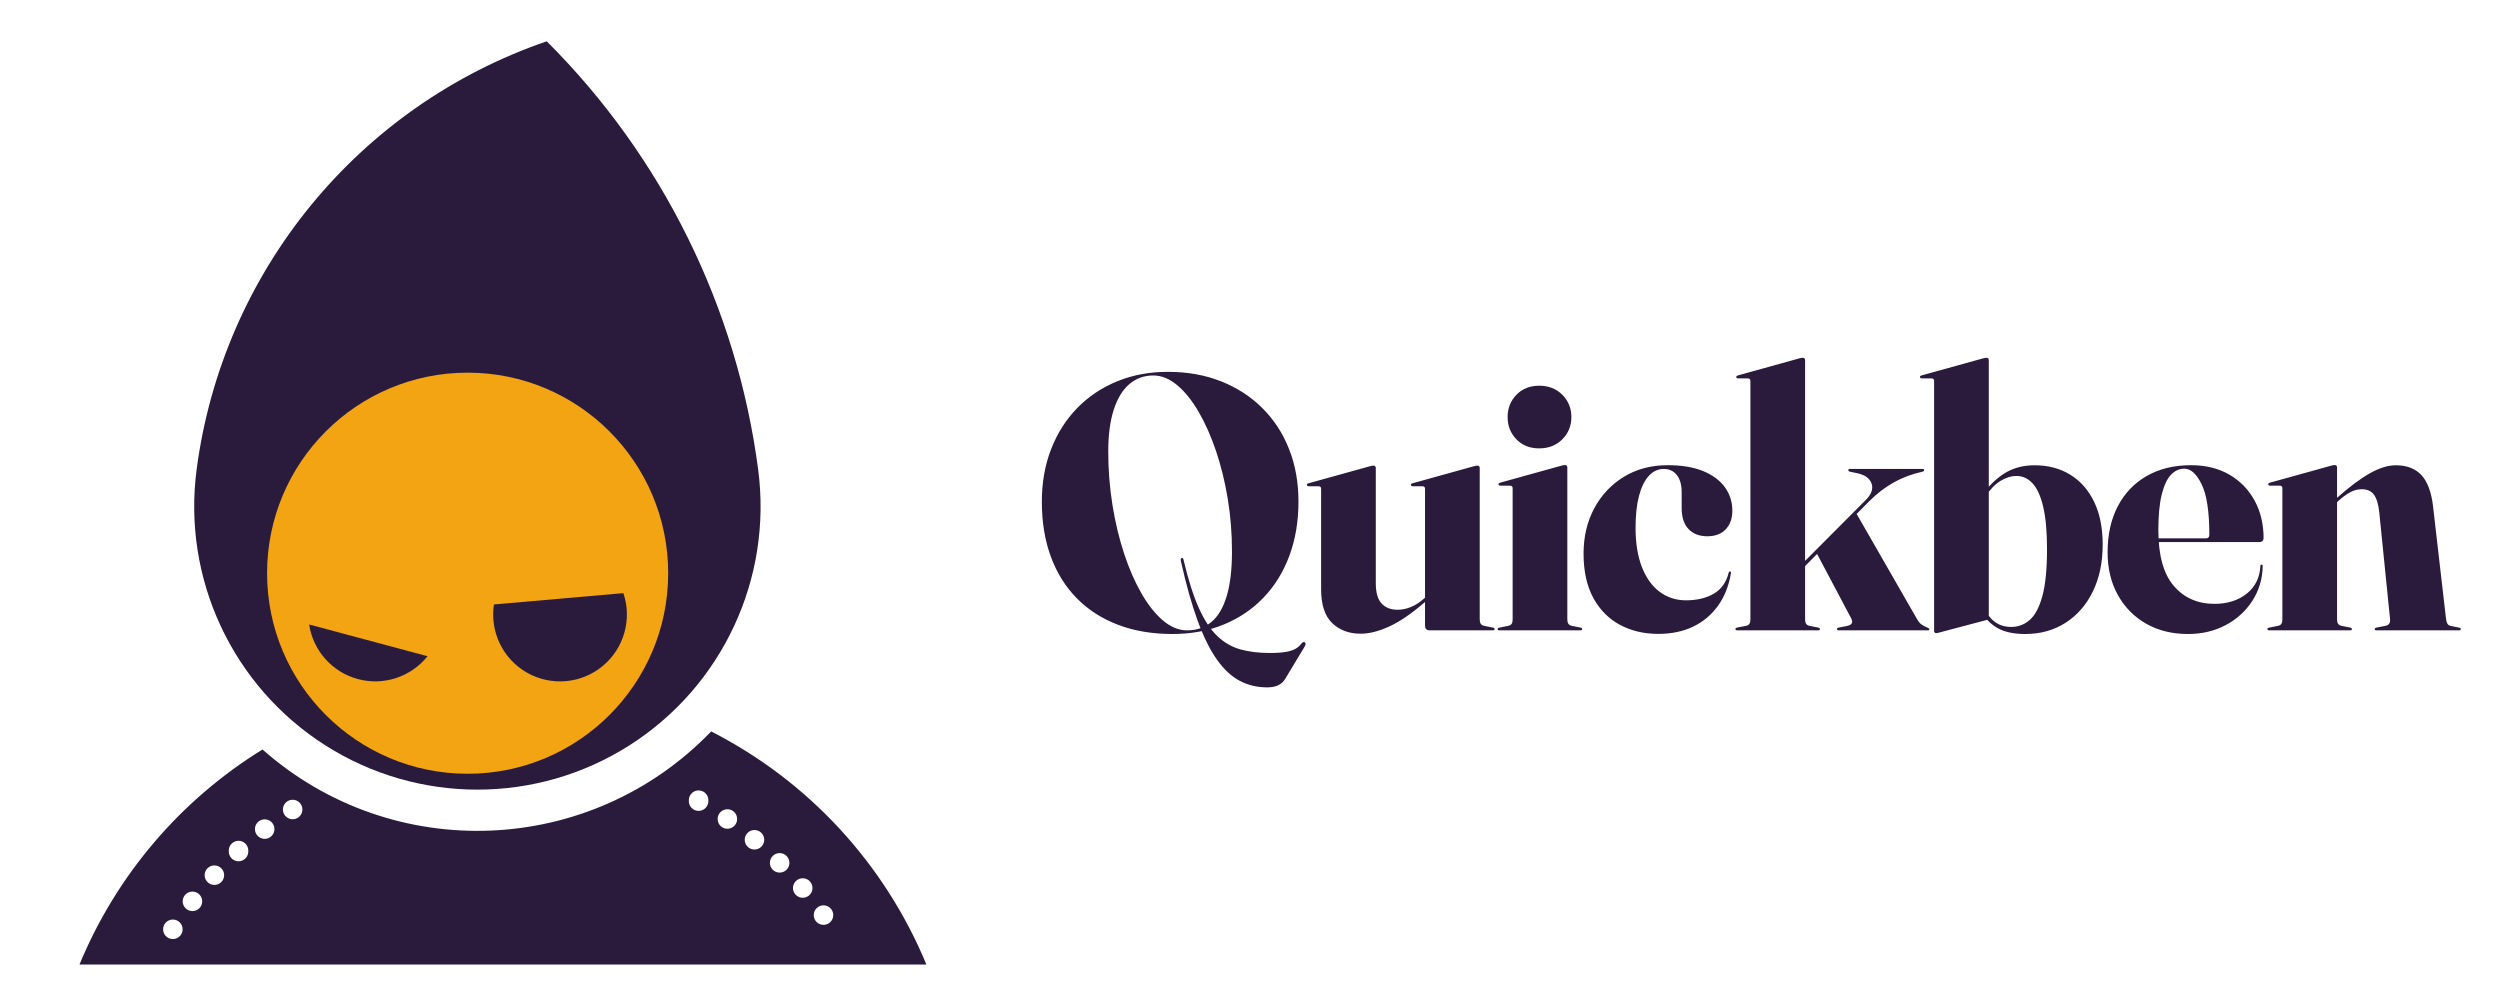
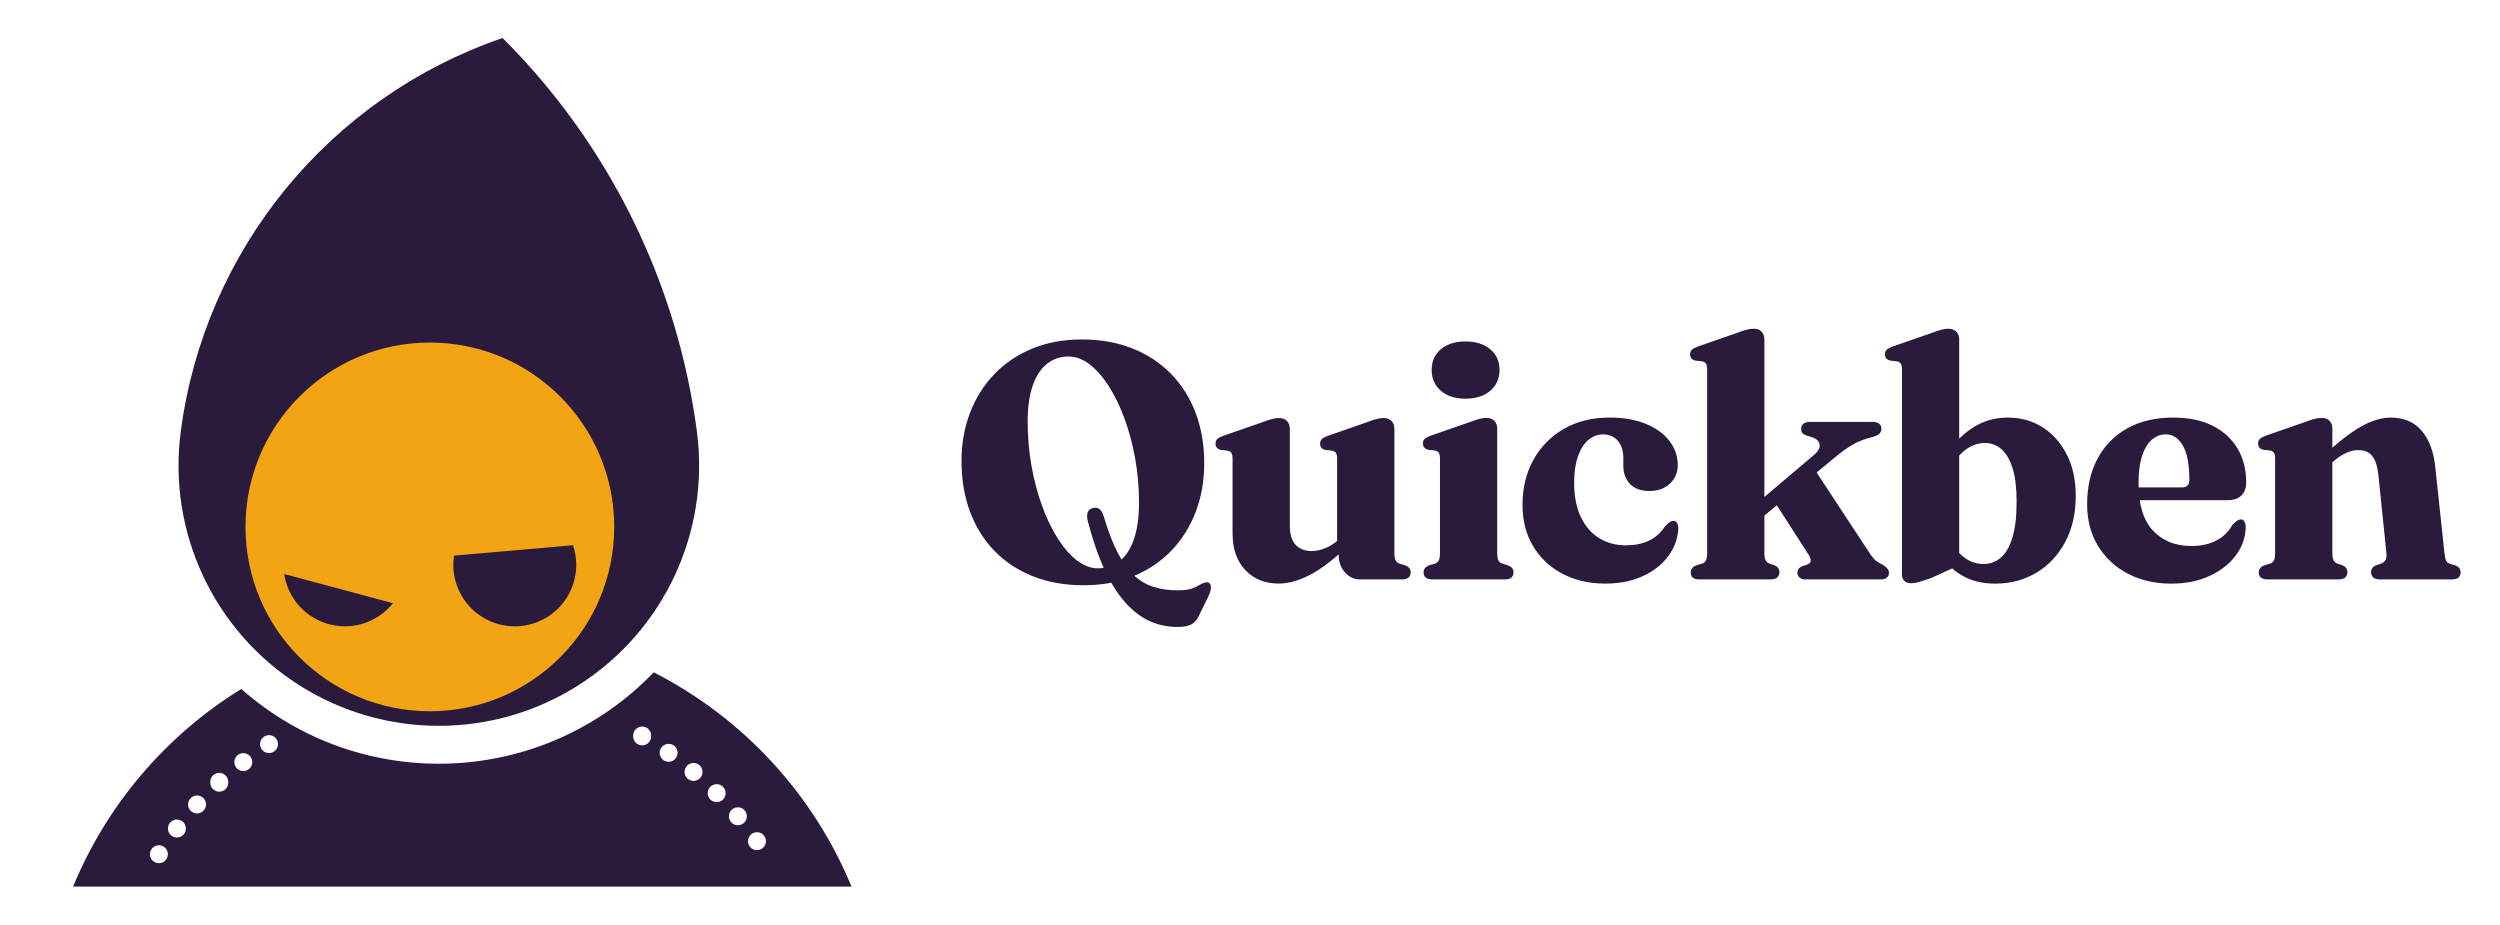
- <svg xmlns="http://www.w3.org/2000/svg" viewBox="-211.85 -224.7 1109.41 446.37" role="img" aria-label="Quickben">
+ <svg xmlns="http://www.w3.org/2000/svg" viewBox="-211.85 -224.7 1206.92 446.37" role="img" aria-label="Quickben">
  <style>.ink{fill:#2a1b3d}.face{fill:#f2a413}.eye{fill:#2a1b3d}@media (prefers-color-scheme:dark){.ink{fill:#f0e8da}.face{fill:#f5b02e}.eye{fill:#170f22}}</style>
  <path class="ink" fill-rule="evenodd" d="M-176.58 203.33 A203.33 203.33 0 0 1 -95.36 107.9 A144 144 0 0 0 103.74 99.88 A203.33 203.33 0 0 1 199.25 203.33 Z M-139.47 187.69 A4.33 4.33 0 1 1 -130.81 187.69 A4.33 4.33 0 1 1 -139.47 187.69 Z M93.84 130.6 A4.33 4.33 0 1 1 102.49 130.6 A4.33 4.33 0 1 1 93.84 130.6 Z M-130.78 175.28 A4.33 4.33 0 1 1 -122.12 175.28 A4.33 4.33 0 1 1 -130.78 175.28 Z M106.61 138.74 A4.33 4.33 0 1 1 115.27 138.74 A4.33 4.33 0 1 1 106.61 138.74 Z M-121.04 163.67 A4.33 4.33 0 1 1 -112.38 163.67 A4.33 4.33 0 1 1 -121.04 163.67 Z M118.63 147.96 A4.33 4.33 0 1 1 127.29 147.96 A4.33 4.33 0 1 1 118.63 147.96 Z M-110.32 152.96 A4.33 4.33 0 1 1 -101.67 152.96 A4.33 4.33 0 1 1 -110.32 152.96 Z M129.8 158.2 A4.33 4.33 0 1 1 138.46 158.2 A4.33 4.33 0 1 1 129.8 158.2 Z M-98.72 143.22 A4.33 4.33 0 1 1 -90.06 143.22 A4.33 4.33 0 1 1 -98.72 143.22 Z M140.04 169.37 A4.33 4.33 0 1 1 148.7 169.37 A4.33 4.33 0 1 1 140.04 169.37 Z M-86.31 134.53 A4.33 4.33 0 1 1 -77.65 134.53 A4.33 4.33 0 1 1 -86.31 134.53 Z M149.26 181.39 A4.33 4.33 0 1 1 157.92 181.39 A4.33 4.33 0 1 1 149.26 181.39 Z" />
  <path class="ink" d="M124.59 -16.4 A125.67 125.67 0 1 1 -124.59 -16.4 A233 233 0 0 1 30.77 -206.37 A329 329 0 0 1 124.59 -16.4 Z" />
  <path class="face" d="M-93.33 29.67 A89 89 0 1 1 84.67 29.67 A89 89 0 1 1 -93.33 29.67 Z" />
  <path class="eye" d="M-74.66 52.42 L-22.13 66.5 A29.67 29.67 0 0 1 -74.66 52.42 Z M7.34 43.54 L64.78 38.51 A29.67 29.67 0 1 1 7.34 43.54 Z" />
-   <path class="ink" transform="translate(247.25 55.03) scale(0.08079)" d="M732.4 -1420Q892.4 -1420 1023.7 -1368.2Q1155 -1316.4 1250.6 -1221.5Q1346.2 -1126.6 1397.9 -995.9Q1449.6 -865.2 1449.6 -707.6Q1449.6 -544.6 1399.9 -410.5Q1350.2 -276.4 1258.2 -180.3Q1166.2 -84.2 1039.2 -32.1Q912.2 20 757.6 20Q591 20 458.4 -30.6Q325.8 -81.2 232.2 -176.1Q138.6 -271 89.3 -405.2Q40 -539.4 40 -706.8Q40 -864.4 90.9 -995.3Q141.8 -1126.2 234.2 -1221Q326.6 -1315.8 453.7 -1367.9Q580.8 -1420 732.4 -1420ZM1084.4 -433.6Q1084.4 -581 1061.3 -721.9Q1038.2 -862.8 996.6 -985.6Q955 -1108.4 900.4 -1201.7Q845.8 -1295 782.5 -1347.5Q719.2 -1400 652.4 -1400Q576 -1400 520.3 -1352.2Q464.6 -1304.4 434.7 -1211.2Q404.8 -1118 404.8 -982.4Q404.8 -831.8 428 -688Q451.2 -544.2 492.4 -419.9Q533.6 -295.6 588.3 -201.1Q643 -106.6 706.5 -53.3Q770 -0 837.6 -0Q917 -0 972.1 -46.6Q1027.2 -93.2 1055.8 -189.3Q1084.4 -285.4 1084.4 -433.6ZM803.2 -383Q802.2 -389 803.8 -393Q805.4 -397 808.8 -398Q812.4 -399 815.2 -395.2Q818 -391.4 819 -384.6Q857.2 -223.4 902.3 -123Q947.4 -22.6 1003.5 31Q1059.6 84.6 1130.1 104.4Q1200.6 124.2 1290.4 124.2Q1347.6 124.2 1381.5 118.2Q1415.4 112.2 1434.6 100.6Q1453.8 89 1464.8 74Q1469.6 66.8 1474.9 65Q1480.2 63.2 1484.4 65.8Q1488.8 68.4 1488.7 74.5Q1488.6 80.6 1482.6 90.8L1374.8 269.4Q1362.4 289.8 1338.2 301.5Q1314 313.2 1278 313.2Q1195.6 313.2 1127.3 277.3Q1059 241.4 1001.6 160.5Q944.2 79.6 895.4 -54.2Q846.6 -188 803.2 -383Z M2144.8 -25.6L2144.8 -165.2L2144.8 -171.4L2144.8 -777.2Q2144.8 -784.2 2141.3 -787.9Q2137.8 -791.6 2129.6 -791.6L2077.6 -791.6Q2071.8 -791.6 2069.5 -793.9Q2067.2 -796.2 2067.2 -799.6Q2067.2 -803.4 2069.9 -805.2Q2072.6 -807 2076.4 -808L2409.2 -900.4Q2419 -903.2 2423.4 -904Q2427.8 -904.8 2432.8 -904.8Q2439 -904.8 2442.1 -901.1Q2445.2 -897.4 2445.2 -892L2445.2 -59.6Q2445.2 -45 2450.8 -36.3Q2456.4 -27.6 2469.2 -24.8L2515.6 -15.6Q2522.2 -14.8 2524.5 -12.5Q2526.8 -10.2 2526.8 -7.2Q2526.8 -3.8 2524.5 -1.9Q2522.2 -0 2517.6 -0L2170 -0Q2157.6 -0 2151.2 -6.7Q2144.8 -13.4 2144.8 -25.6ZM1574 -226L1574 -777.2Q1574 -784.2 1570.4 -787.9Q1566.8 -791.6 1558.4 -791.6L1506.4 -791.6Q1500.6 -791.6 1498.3 -793.9Q1496 -796.2 1496 -799.6Q1496 -803.4 1498.7 -805.2Q1501.4 -807 1505.2 -808L1838.4 -900.4Q1849 -903.2 1853 -904Q1857 -904.8 1862 -904.8Q1868.2 -904.8 1871.3 -901.1Q1874.4 -897.4 1874.4 -892L1874.4 -257.2Q1874.4 -182.6 1905.9 -147.9Q1937.4 -113.2 1994.4 -113.2Q2030.4 -113.2 2067.3 -128.2Q2104.2 -143.2 2138 -173.6L2174.4 -205.6L2186.4 -192.8L2148.4 -159.2Q2040.6 -64.6 1952.1 -23.1Q1863.6 18.4 1791.2 18.4Q1695.6 18.4 1634.8 -39.9Q1574 -98.2 1574 -226Z M2926.4 -895.2L2926.4 -59.6Q2926.4 -45 2932 -36.3Q2937.6 -27.6 2950.4 -24.8L2996.8 -15.6Q3003.4 -14.8 3005.7 -12.5Q3008 -10.2 3008 -7.2Q3008 -3.8 3005.7 -1.9Q3003.4 -0 2998.8 -0L2552.4 -0Q2549 -0 2546.3 -1.9Q2543.6 -3.8 2543.6 -7.2Q2543.6 -9.8 2545.9 -12Q2548.2 -14.2 2554.4 -15.2L2602 -24.8Q2615.6 -27.6 2620.8 -36.3Q2626 -45 2626 -59.2L2626 -780.4Q2626 -787.4 2622.5 -791.1Q2619 -794.8 2610.8 -794.8L2558.8 -794.8Q2553 -794.8 2550.7 -797.1Q2548.4 -799.4 2548.4 -802.8Q2548.4 -806.6 2551.1 -808.4Q2553.8 -810.2 2557.6 -811.2L2890.4 -903.6Q2901 -906.4 2905 -907.2Q2909 -908 2914 -908Q2920.2 -908 2923.3 -904.3Q2926.4 -900.6 2926.4 -895.2ZM2771.8 -999.6Q2694.8 -999.6 2646.6 -1049.5Q2598.4 -1099.4 2598.4 -1171.6Q2598.4 -1244 2646.8 -1293.9Q2695.2 -1343.8 2771.8 -1343.8Q2849.6 -1343.8 2899.1 -1293.8Q2948.6 -1243.8 2948.6 -1171.6Q2948.6 -1099.4 2899 -1049.5Q2849.4 -999.6 2771.8 -999.6Z M3832.8 -657.4Q3832.8 -593.4 3796.5 -555.1Q3760.2 -516.8 3695.4 -516.8Q3629.6 -516.8 3592 -556.6Q3554.4 -596.4 3554.4 -672L3554.4 -758.4Q3554.4 -819.8 3527.8 -853.2Q3501.2 -886.6 3456 -886.6Q3408.8 -886.6 3373.7 -848.2Q3338.6 -809.8 3319.9 -737.8Q3301.2 -665.8 3301.2 -564.8Q3301.2 -435 3336.8 -345.7Q3372.4 -256.4 3434.9 -210.7Q3497.4 -165 3578 -165Q3668.2 -165 3730.6 -201.2Q3793 -237.4 3812.6 -316.4Q3813.6 -320.8 3815.8 -322.6Q3818 -324.4 3820.6 -323.6Q3823.4 -322.8 3824.7 -320.1Q3826 -317.4 3825 -313Q3806.8 -207.8 3753.1 -133.7Q3699.4 -59.6 3616.5 -20.1Q3533.6 19.4 3426.2 19.4Q3308.2 19.4 3215.4 -30.3Q3122.6 -80 3069.1 -178.2Q3015.6 -276.4 3015.6 -421.2Q3015.6 -561.8 3074.7 -671.2Q3133.8 -780.6 3237.8 -843.9Q3341.8 -907.2 3477.4 -907.2Q3594.6 -907.2 3673.4 -874.4Q3752.2 -841.6 3792.5 -785.2Q3832.8 -728.8 3832.8 -657.4Z M3858.4 -0Q3855 -0 3852.3 -1.9Q3849.6 -3.8 3849.6 -7.2Q3849.6 -10 3852.3 -12.5Q3855 -15 3862 -16L3908 -24.8Q3921.6 -27.6 3926.8 -36.3Q3932 -45 3932 -59.2L3932 -1369.6Q3932 -1376.6 3928.5 -1380.3Q3925 -1384 3916.8 -1384L3864.8 -1384Q3859 -1384 3856.7 -1386.3Q3854.4 -1388.6 3854.4 -1392Q3854.4 -1395.8 3857.1 -1397.6Q3859.8 -1399.4 3863.6 -1400.4L4196.4 -1492.8Q4207 -1495.6 4211 -1496.4Q4215 -1497.2 4220 -1497.2Q4226.2 -1497.2 4229.3 -1493.5Q4232.4 -1489.8 4232.4 -1484.4L4232.4 -59.6Q4232.4 -45 4238 -36.3Q4243.6 -27.6 4256.4 -24.8L4302.8 -15.6Q4314 -13.2 4314 -7.2Q4314 -0 4304.8 -0L3858.4 -0ZM4187.6 -336.6L4563.6 -714Q4612.8 -762.6 4597.7 -806Q4582.6 -849.4 4519.4 -863L4480.8 -871Q4474.4 -872.8 4472 -875Q4469.6 -877.2 4469.6 -879.4Q4469.6 -883.8 4472.4 -885.3Q4475.2 -886.8 4479.2 -886.8L4876.4 -886.8Q4881.6 -886.8 4884 -885.3Q4886.4 -883.8 4886.4 -879.4Q4886.4 -876.4 4883.8 -874.5Q4881.2 -872.6 4874 -870.8Q4790.6 -852.4 4718.9 -812.3Q4647.2 -772.2 4583 -707.6L4201.2 -321.6L4187.6 -336.6ZM4510.2 -648.8L4847 -62.4Q4858.8 -41.6 4871.6 -32.3Q4884.4 -23 4903.4 -15.6Q4911 -12.2 4912.9 -10.3Q4914.8 -8.4 4914.8 -5.6Q4914.8 -3 4912.6 -1.5Q4910.4 -0 4905.8 -0L4416.6 -0Q4413 -0 4410.3 -1.8Q4407.6 -3.6 4407.6 -7.2Q4407.6 -10 4410.2 -12.4Q4412.8 -14.8 4419.2 -15.6L4460 -23.6Q4482.8 -28 4488.7 -38.5Q4494.6 -49 4484.8 -67.4L4294.2 -427.4L4510.2 -648.8Z M5241.4 -1484.4L5241.4 -60L4973.4 10.8Q4968.4 12.2 4963 13.7Q4957.6 15.2 4953 15.2Q4948 15.2 4944.5 12.1Q4941 9 4941 4.4L4941 -1369.6Q4941 -1376.6 4937.5 -1380.3Q4934 -1384 4925.8 -1384L4873.8 -1384Q4868 -1384 4865.7 -1386.3Q4863.4 -1388.6 4863.4 -1392Q4863.4 -1395.8 4866.1 -1397.6Q4868.8 -1399.4 4872.6 -1400.4L5205.4 -1492.8Q5216 -1495.6 5220 -1496.4Q5224 -1497.2 5229 -1497.2Q5235.2 -1497.2 5238.3 -1493.5Q5241.4 -1489.8 5241.4 -1484.4ZM5222.2 -734.8L5208.6 -750Q5273.2 -832.6 5339.9 -869.7Q5406.6 -906.8 5492.6 -906.8Q5604.6 -906.8 5689 -854.9Q5773.4 -803 5820.2 -705.7Q5867 -608.4 5867 -471.6Q5867 -323.8 5812.7 -213Q5758.4 -102.2 5662.4 -41.1Q5566.4 20 5441.8 20Q5346.6 20 5289 -12.8Q5231.4 -45.6 5195.8 -110L5218.2 -120.4Q5240 -71.2 5276.8 -45Q5313.6 -18.8 5365.4 -18.8Q5421.8 -18.8 5466.1 -57.1Q5510.4 -95.4 5535.8 -188.8Q5561.2 -282.2 5561.2 -445.6Q5561.2 -591.4 5540.1 -679.6Q5519 -767.8 5481.5 -807.9Q5444 -848 5393.8 -848Q5349.6 -848 5305.3 -820.7Q5261 -793.4 5222.2 -734.8Z M6750.8 -506.4Q6750.8 -497.2 6744.8 -491Q6738.8 -484.8 6725.6 -484.8L6102.8 -484.8L6102.8 -505.6L6435.6 -505.6Q6452.8 -505.6 6452.8 -526Q6452.8 -715.4 6410.8 -801.7Q6368.8 -888 6315.6 -888Q6274 -888 6242 -854.5Q6210 -821 6191.4 -746.4Q6172.8 -671.8 6172.8 -549.6Q6172.8 -343 6257.5 -244.3Q6342.2 -145.6 6481 -145.6Q6588.2 -145.6 6658.5 -202Q6728.8 -258.4 6733.2 -353.8Q6733.4 -358.4 6735.6 -359.9Q6737.8 -361.4 6738.8 -361.4Q6741.6 -361.4 6743.9 -359.5Q6746.2 -357.6 6746 -351.8Q6743.2 -245.6 6688.7 -161.5Q6634.2 -77.4 6542.4 -28.7Q6450.6 20 6335.4 20Q6205.6 20 6106.2 -36.4Q6006.8 -92.8 5950.4 -194.1Q5894 -295.4 5894 -428.8Q5894 -574.8 5950.3 -682.2Q6006.6 -789.6 6109.7 -848.4Q6212.8 -907.2 6352 -907.2Q6474.2 -907.2 6563.6 -854.9Q6653 -802.6 6701.9 -712Q6750.8 -621.4 6750.8 -506.4Z M7154.4 -895.2L7154.4 -59.6Q7154.4 -45 7160 -36.3Q7165.6 -27.6 7178.4 -24.8L7224.8 -15.6Q7236 -13.2 7236 -7.2Q7236 -0 7226.8 -0L6780.4 -0Q6777 -0 6774.3 -1.9Q6771.6 -3.8 6771.6 -7.2Q6771.6 -9.8 6773.9 -12Q6776.2 -14.2 6782.4 -15.2L6830 -24.8Q6843.6 -27.6 6848.8 -36.3Q6854 -45 6854 -59.2L6854 -780.4Q6854 -787.4 6850.5 -791.1Q6847 -794.8 6838.8 -794.8L6786.8 -794.8Q6781 -794.8 6778.7 -797.1Q6776.4 -799.4 6776.4 -802.8Q6776.4 -806.6 6779.1 -808.4Q6781.8 -810.2 6785.6 -811.2L7118.4 -903.6Q7129 -906.4 7133 -907.2Q7137 -908 7142 -908Q7148.2 -908 7151.3 -904.3Q7154.4 -900.6 7154.4 -895.2ZM7129.6 -682.8L7117.6 -695.6L7155.6 -729.2Q7257.4 -819.4 7335.2 -863.1Q7413 -906.8 7477.2 -906.8Q7567.4 -906.8 7617.6 -852.9Q7667.8 -799 7681.6 -681.6L7753 -62.4Q7755 -46.4 7760.5 -36.6Q7766 -26.8 7780.2 -24L7823.4 -15.2Q7829.6 -14.4 7831.9 -12.2Q7834.2 -10 7834.2 -7.2Q7834.2 -3.8 7831.9 -1.9Q7829.6 -0 7825 -0L7370.6 -0Q7361 -0 7361 -7.2Q7361 -12.8 7372.6 -15.6L7419.8 -24.8Q7435 -27.6 7441.2 -37.4Q7447.4 -47.2 7445.4 -62.4L7386 -650.4Q7378.8 -715.4 7356.9 -745.3Q7335 -775.2 7289.2 -775.2Q7258.2 -775.2 7228.4 -759.6Q7198.6 -744 7166 -714.8L7129.6 -682.8Z" />
+   <path class="ink" transform="translate(247.25 55.03) scale(0.08079)" d="M781.8 -1434Q948.9 -1434 1083.7 -1380.6Q1218.5 -1327.1 1314.6 -1228.8Q1410.8 -1130.5 1462.1 -995Q1513.4 -859.4 1513.4 -694.3Q1513.4 -537.8 1462.8 -404.6Q1412.2 -271.3 1317.8 -172.8Q1223.3 -74.3 1090.6 -19.7Q957.8 34.8 793.6 34.8Q625.7 34.8 490.8 -18.4Q356 -71.6 260.4 -169.9Q164.8 -268.2 113.9 -404.6Q63 -541 63 -708.1Q63 -863.5 113.9 -995.9Q164.7 -1128.4 259.1 -1226.7Q353.4 -1325 486 -1379.5Q618.5 -1434 781.8 -1434ZM1123.6 -458.5Q1123.6 -594.7 1100.5 -723.1Q1077.4 -851.4 1036.6 -961.8Q995.9 -1072.3 942.6 -1155.4Q889.2 -1238.5 828.2 -1285.3Q767.2 -1332.1 703.4 -1332.1Q627 -1332.1 572 -1287Q517 -1241.9 487.6 -1155.5Q458.2 -1069.1 458.2 -944Q458.2 -807.6 481.2 -678.6Q504.2 -549.6 544.8 -438.4Q585.4 -327.3 638.7 -243.9Q691.9 -160.4 752.9 -113.4Q813.9 -66.5 877.7 -66.5Q955.7 -66.5 1010.4 -111.4Q1065.1 -156.3 1094.3 -243.8Q1123.6 -331.3 1123.6 -458.5ZM817.2 -350Q810.1 -377.8 816.3 -398.7Q822.4 -419.6 847 -426.1Q873.2 -433.3 889 -418.9Q904.8 -404.5 912.6 -377.8Q951.8 -245.2 996.4 -159.1Q1041 -73 1094 -24Q1146.9 24.9 1211.4 45Q1275.9 65 1355 65Q1408.2 65 1436.3 55.4Q1464.3 45.7 1482.4 34.3Q1500.4 22.9 1521.2 17.6Q1536.1 14.9 1544.2 22.1Q1552.3 29.3 1553.2 44.3Q1554.2 55 1550.5 68.6Q1546.8 82.2 1538.3 100.3L1479 222.2Q1464.2 254.3 1435.5 269.1Q1406.8 284 1353 284Q1265.8 284 1188.4 249.4Q1110.9 214.9 1043.1 139.5Q975.3 64.1 918.7 -56.7Q862.1 -177.6 817.2 -350Z M2317 -144.3L2317 -197.4L2307.5 -200.1L2307.5 -720.8Q2307.5 -745.2 2300.3 -755.8Q2293.1 -766.3 2277.8 -769.5L2237.5 -773.9Q2220.6 -778.3 2213.2 -787.6Q2205.8 -796.8 2205.8 -811.1Q2205.8 -828 2215.4 -838Q2225.1 -848 2250.8 -857.7L2481 -937.8Q2518.3 -952 2541 -958.2Q2563.8 -964.5 2584.9 -964.5Q2616.7 -964.5 2633.2 -946.6Q2649.6 -928.7 2649.6 -900.5L2649.6 -159.8Q2649.6 -128.5 2656.6 -114.4Q2663.6 -100.2 2679.4 -94.6L2712.6 -84.7Q2730.9 -77.9 2738.9 -67.3Q2747 -56.6 2747 -41.9Q2747 -22.4 2734 -11.2Q2721.1 -0 2692.8 -0L2444.6 -0Q2392.1 -0 2354.6 -41.7Q2317 -83.5 2317 -144.3ZM1682.7 -273L1682.7 -720.8Q1682.7 -745.2 1675.5 -755.8Q1668.3 -766.3 1652.9 -769.5L1612.6 -773.9Q1595.8 -778.3 1588.3 -787.6Q1580.9 -796.8 1580.9 -811.1Q1580.9 -828 1590.5 -838Q1600.2 -848 1625.9 -857.7L1856.2 -937.8Q1895.5 -952.6 1917.9 -958.5Q1940.3 -964.5 1957.6 -964.5Q1991.3 -964.5 2008 -946.6Q2024.8 -928.7 2024.8 -900.5L2024.8 -319.7Q2024.8 -244 2059.8 -206.8Q2094.7 -169.6 2155.9 -169.6Q2193.9 -169.6 2235.7 -186.4Q2277.5 -203.2 2316.7 -237.4L2354.2 -270.2L2398.7 -223.3L2363.4 -191.4Q2235 -72 2138.2 -23.7Q2041.3 24.7 1958.8 24.7Q1835.6 24.7 1759.2 -55.4Q1682.7 -135.6 1682.7 -273Z M3264.1 -901.4L3264.1 -159.8Q3264.1 -128.5 3271.1 -114.4Q3278.1 -100.2 3293.9 -94.6L3327 -84.7Q3345.3 -77.9 3353.4 -67.3Q3361.4 -56.6 3361.4 -41.9Q3361.4 -22.4 3348.5 -11.2Q3335.5 -0 3307.3 -0L2877.9 -0Q2850 -0 2837.1 -11.2Q2824.1 -22.4 2824.1 -41.9Q2824.1 -56.4 2832.1 -67Q2840.1 -77.7 2858.1 -84.5L2892.2 -94.6Q2908.1 -100.4 2915.1 -114.4Q2922 -128.3 2922 -159.6L2922 -721.7Q2922 -746 2914.8 -756.6Q2907.6 -767.2 2892.3 -770.3L2851.9 -774.8Q2835.1 -779.2 2827.7 -788.4Q2820.2 -797.7 2820.2 -812Q2820.2 -828.9 2829.9 -838.9Q2839.5 -848.9 2865.3 -858.6L3095.5 -938.6Q3134.8 -953.4 3157.2 -959.4Q3179.6 -965.3 3196.9 -965.3Q3230.6 -965.3 3247.3 -947.4Q3264.1 -929.5 3264.1 -901.4ZM3074.6 -1080Q2982.3 -1080 2927.3 -1127.2Q2872.3 -1174.5 2872.3 -1252Q2872.3 -1328.9 2927.3 -1375.5Q2982.4 -1422.1 3074.6 -1422.1Q3167.2 -1422.1 3222.6 -1375.4Q3277.9 -1328.7 3277.9 -1252Q3277.9 -1174.5 3222.5 -1127.2Q3167.2 -1080 3074.6 -1080Z M4343 -683.3Q4343 -617.4 4296.9 -573Q4250.7 -528.6 4173 -528.6Q4096.9 -528.6 4057.2 -570.7Q4017.6 -612.7 4017.6 -681.5L4017.6 -724.5Q4017.6 -790.1 3984.8 -828.3Q3952.1 -866.6 3896.8 -866.6Q3848.2 -866.6 3808.9 -833.4Q3769.7 -800.2 3746.8 -736Q3723.8 -671.8 3723.8 -579.2Q3723.8 -456.5 3763.8 -372.9Q3803.9 -289.2 3873.9 -246.5Q3943.9 -203.8 4033.5 -203.8Q4111.2 -203.8 4169.8 -231.2Q4228.4 -258.6 4267.3 -317.7Q4286.1 -336.7 4296.7 -343.5Q4307.4 -350.3 4318.2 -350.1Q4333 -350 4339.8 -335.8Q4346.7 -321.7 4346.3 -301.3Q4340.7 -210.8 4284.3 -136.5Q4227.9 -62.3 4131.9 -18.7Q4035.8 24.9 3910.2 24.9Q3767.8 24.9 3656 -32.9Q3544.3 -90.7 3479.8 -196.7Q3415.3 -302.6 3415.3 -447.2Q3415.3 -596.2 3479.9 -713.7Q3544.4 -831.3 3661.4 -899.2Q3778.5 -967.2 3936.2 -967.2Q4063.3 -967.2 4154.3 -928.9Q4245.4 -890.7 4294.2 -826.3Q4343 -762 4343 -683.3Z M4473.1 -0Q4445.2 -0 4432.9 -11.2Q4420.7 -22.4 4420.7 -41.9Q4420.7 -56.4 4428.8 -67.1Q4436.8 -77.8 4455 -84.7L4488.7 -94.6Q4504.7 -100.4 4511.6 -114.4Q4518.6 -128.3 4518.6 -159.6L4518.6 -1254.5Q4518.6 -1278.9 4511.4 -1289.5Q4504.2 -1300 4488.8 -1303.2L4448.5 -1307.6Q4431.7 -1312 4424.2 -1321.3Q4416.8 -1330.5 4416.8 -1344.8Q4416.8 -1361.7 4426.5 -1371.7Q4436.1 -1381.7 4461.9 -1391.4L4692 -1471.5Q4729.5 -1485.7 4752.2 -1491.9Q4774.9 -1498.1 4796 -1498.1Q4827.8 -1498.1 4844.2 -1480.2Q4860.6 -1462.3 4860.6 -1434.2L4860.6 -159.8Q4860.6 -128.5 4867.7 -114.7Q4874.7 -100.8 4890.5 -94.6L4922.4 -84.1Q4950.5 -70.8 4950.5 -44.5Q4950.5 -0 4895.6 -0L4473.1 -0ZM4768.6 -415.2L5158.7 -745.4Q5195.9 -777.1 5190.3 -807.3Q5184.8 -837.4 5141.6 -851L5109.7 -860.6Q5092.9 -867 5086.6 -876.1Q5080.3 -885.3 5080.3 -899.8Q5080.3 -919.6 5094.3 -930.7Q5108.3 -941.7 5132.1 -941.7L5507.6 -941.7Q5532.1 -941.7 5546 -930.9Q5559.9 -920.1 5559.9 -901.5Q5559.9 -883.2 5548.6 -870.9Q5537.2 -858.7 5499.9 -849.2Q5441.4 -834.9 5392.4 -807.8Q5343.3 -780.7 5279.6 -727.2L4804.5 -335.3L4768.6 -415.2ZM5138.9 -690.5L5493.6 -151Q5511.8 -124.5 5526.9 -112Q5542 -99.6 5566.2 -88.7Q5585.3 -77.6 5595.3 -65.3Q5605.2 -53.1 5605.2 -38.6Q5605.2 -21 5591.4 -10.5Q5577.5 -0 5553.8 -0L5104.5 -0Q5083.4 -0 5070.7 -11.2Q5057.9 -22.4 5057.9 -41.3Q5057.9 -53.9 5063.9 -62.5Q5069.9 -71.2 5084.2 -78L5112.9 -87.5Q5134.9 -94.9 5137.5 -110.2Q5140.1 -125.6 5117.9 -158.5L4910.9 -480.1L5138.9 -690.5Z M6024.7 -1434.2L6024.7 -84.6L5858.1 -8.8Q5803.2 10.5 5779.9 16.6Q5756.6 22.8 5736 22.8Q5712.3 22.8 5697.5 9.3Q5682.7 -4.3 5682.7 -30L5682.7 -1254.5Q5682.7 -1278.9 5675.5 -1289.5Q5668.3 -1300 5653 -1303.2L5612.6 -1307.6Q5595.8 -1312 5588.4 -1321.3Q5580.9 -1330.5 5580.9 -1344.8Q5580.9 -1361.7 5590.6 -1371.7Q5600.2 -1381.7 5626 -1391.4L5856.1 -1471.5Q5895.5 -1486.3 5917.8 -1492.2Q5940.1 -1498.1 5957.6 -1498.1Q5991.2 -1498.1 6008 -1480.2Q6024.7 -1462.3 6024.7 -1434.2ZM5968.1 -658.2L5919.2 -711.3Q5998.3 -833.1 6095.6 -900.1Q6192.9 -967.1 6315.4 -967.1Q6432.8 -967.1 6524.4 -908.2Q6616.1 -849.3 6668.7 -744.2Q6721.2 -639.2 6721.2 -500Q6721.2 -341.5 6658.1 -223.3Q6594.9 -105.2 6485.8 -40.1Q6376.7 25.1 6239.5 25.1Q6124.4 25.1 6040 -24.4Q5955.6 -73.9 5898.2 -171.3L5973.4 -225.9Q6015.9 -156.9 6064.3 -124.6Q6112.6 -92.2 6170.5 -92.2Q6228 -92.2 6272.7 -129.6Q6317.3 -167.1 6342.5 -249.5Q6367.8 -331.9 6367.8 -465.5Q6367.8 -588.6 6343.3 -665.6Q6318.8 -742.5 6276.4 -778.9Q6234 -815.3 6178.6 -815.3Q6118.9 -815.3 6066.2 -777.4Q6013.6 -739.6 5968.1 -658.2Z M7739.8 -580.8Q7739.8 -529.7 7711.3 -501.7Q7682.8 -473.6 7628.7 -473.6L7017.1 -473.6L7017.1 -549.8L7354.3 -549.8Q7400.1 -549.8 7400.1 -593.1Q7400.1 -734.3 7360.8 -800.6Q7321.5 -866.8 7259.4 -866.8Q7212.1 -866.8 7175.4 -834.7Q7138.7 -802.5 7117.5 -737.8Q7096.3 -673.1 7096.3 -576Q7096.3 -384.4 7182.4 -292.1Q7268.5 -199.7 7413.1 -199.7Q7496.5 -199.7 7558.9 -231.2Q7621.3 -262.7 7657.6 -326.2Q7676.3 -345.3 7686.9 -352Q7697.6 -358.7 7707.9 -358.7Q7722.7 -358.7 7729.8 -344.7Q7736.9 -330.6 7736.7 -309.8Q7734.5 -219.1 7677.1 -142.6Q7619.7 -66.2 7520.2 -20.6Q7420.8 25.1 7291.2 25.1Q7146.3 25.1 7032.8 -34.2Q6919.4 -93.4 6854.3 -200Q6789.2 -306.6 6789.2 -448.8Q6789.2 -604 6850.6 -720.5Q6912.1 -837 7027.7 -902.1Q7143.4 -967.2 7304.3 -967.2Q7444.1 -967.2 7541.4 -917.3Q7638.7 -867.3 7689.2 -780.2Q7739.8 -693.1 7739.8 -580.8Z M8254.6 -901.4L8254.6 -159.8Q8254.6 -128.5 8261.7 -114.7Q8268.7 -100.8 8284.5 -94.6L8316.4 -84.1Q8344.5 -70.8 8344.5 -44.5Q8344.5 -0 8289.6 -0L7868.5 -0Q7840.6 -0 7827.7 -11.2Q7814.7 -22.4 7814.7 -41.9Q7814.7 -56.4 7822.7 -67Q7830.7 -77.7 7848.7 -84.5L7882.7 -94.6Q7898.7 -100.4 7905.6 -114.4Q7912.6 -128.3 7912.6 -159.6L7912.6 -721.7Q7912.6 -746 7905.4 -756.6Q7898.2 -767.2 7882.8 -770.3L7842.5 -774.8Q7825.7 -779.2 7818.2 -788.4Q7810.8 -797.7 7810.8 -812Q7810.8 -828.9 7820.5 -838.9Q7830.1 -848.9 7855.9 -858.6L8086 -938.6Q8123.5 -952.8 8146.2 -959.1Q8168.9 -965.3 8190 -965.3Q8221.8 -965.3 8238.2 -947.4Q8254.6 -929.5 8254.6 -901.4ZM8222.9 -672.2L8178.4 -719.1L8213.7 -751Q8340.6 -866.6 8432.1 -916.9Q8523.7 -967.1 8602.9 -967.1Q8722.1 -967.1 8788.9 -887.8Q8855.7 -808.5 8869.3 -673.4L8924 -161.4Q8927.4 -129.3 8933.2 -114.7Q8939 -100 8955.4 -94.2L8987.1 -84.5Q9005.1 -77.7 9013.1 -67.1Q9021.1 -56.4 9021.1 -41.9Q9021.1 -22.4 9008.3 -11.2Q8995.5 -0 8967.2 -0L8540.9 -0Q8486 -0 8486 -44.5Q8486 -70.7 8514 -84.1L8546.7 -94.6Q8563.5 -100.8 8572.1 -115.2Q8580.6 -129.6 8577.2 -161.4L8529.3 -626.7Q8521.5 -700.2 8493.5 -736.5Q8465.6 -772.8 8409 -772.8Q8373.6 -772.8 8336 -755.4Q8298.4 -738 8260.4 -705L8222.9 -672.2Z" />
</svg>
